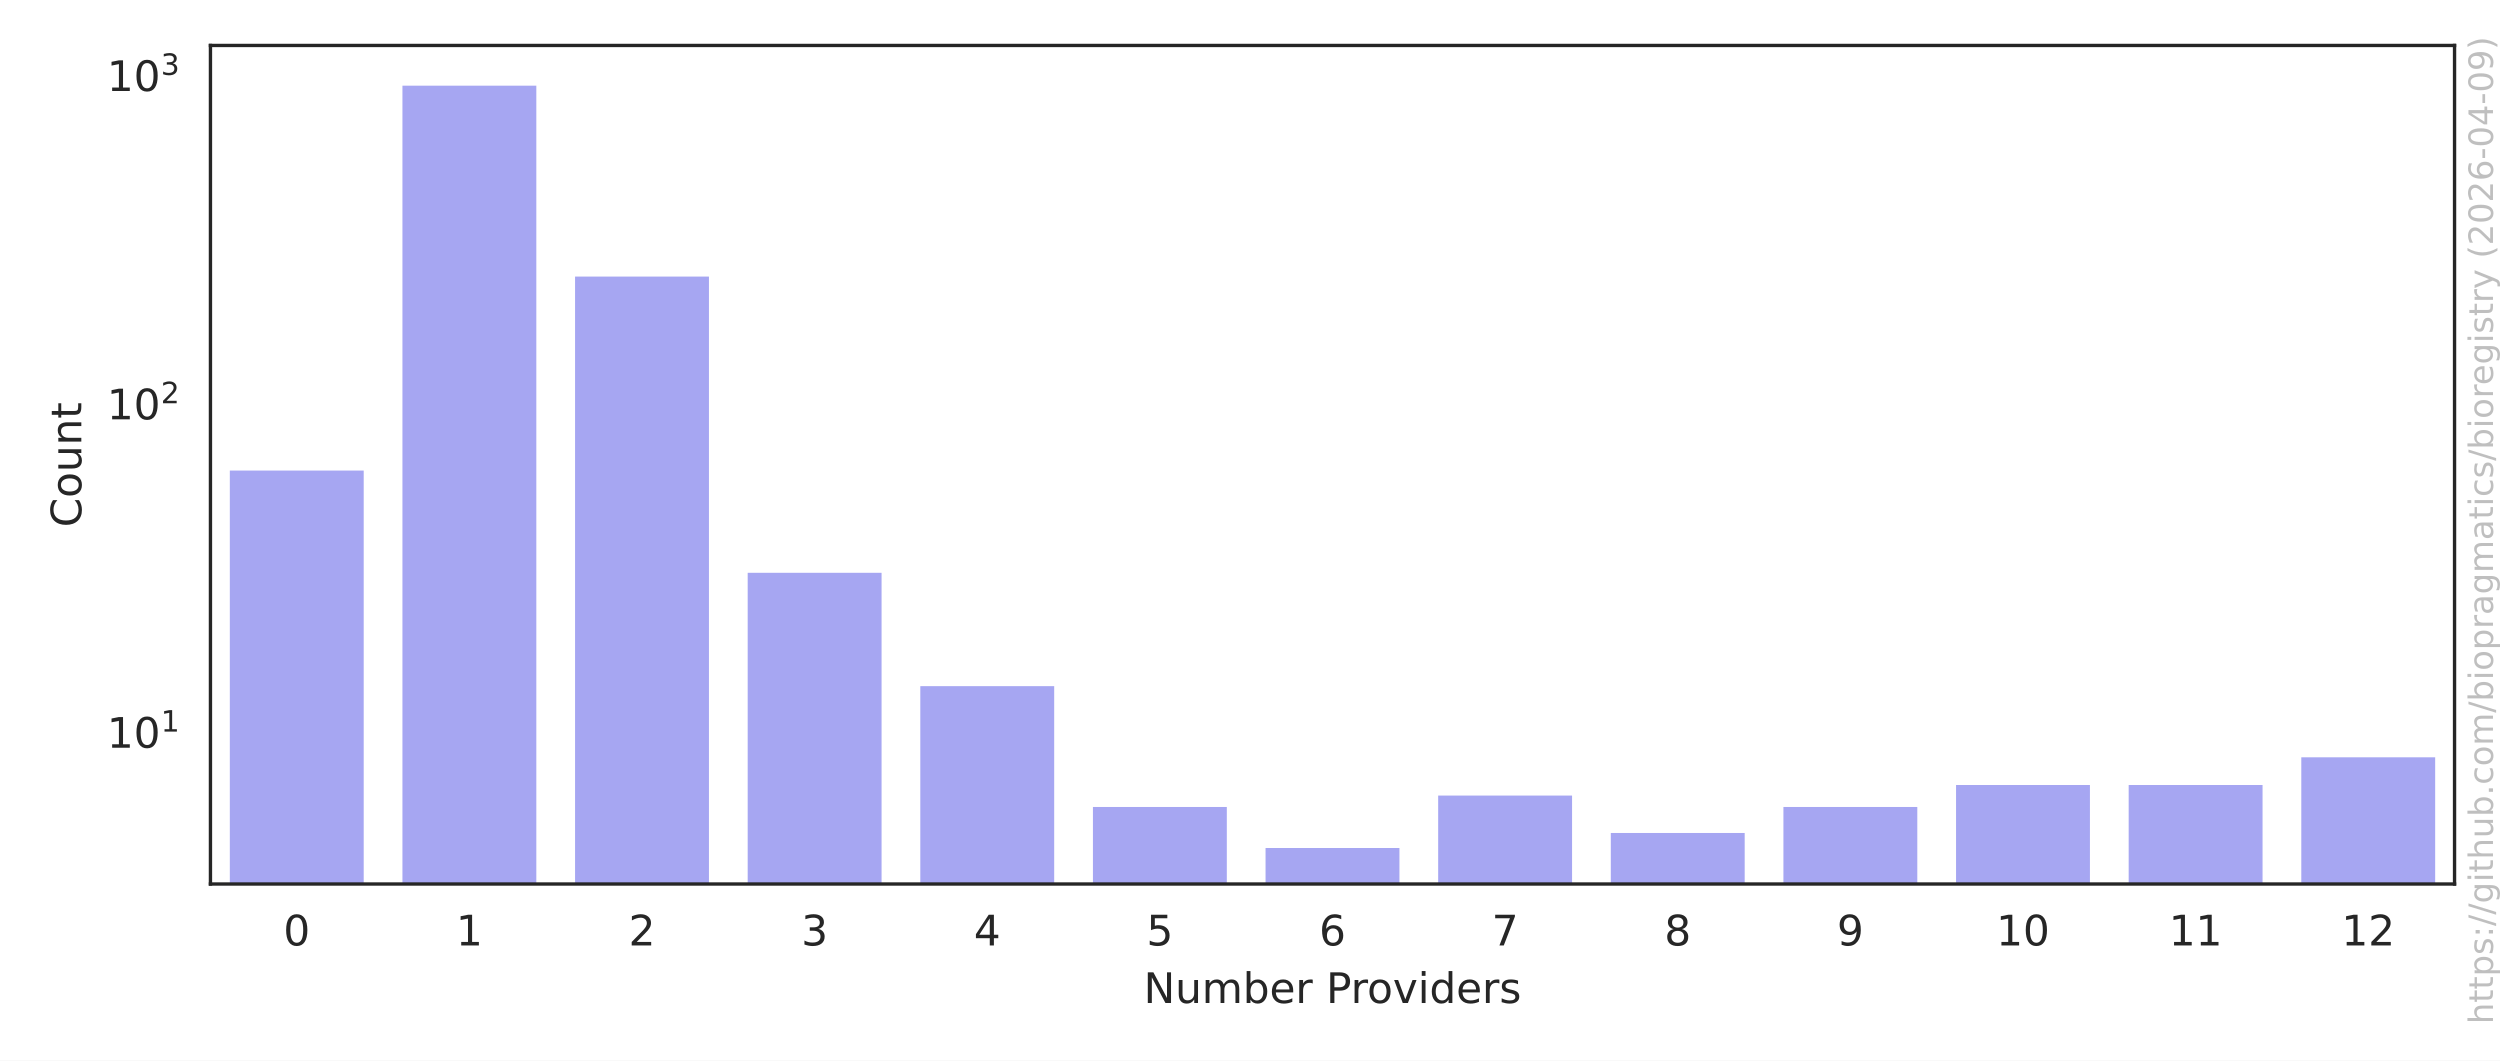
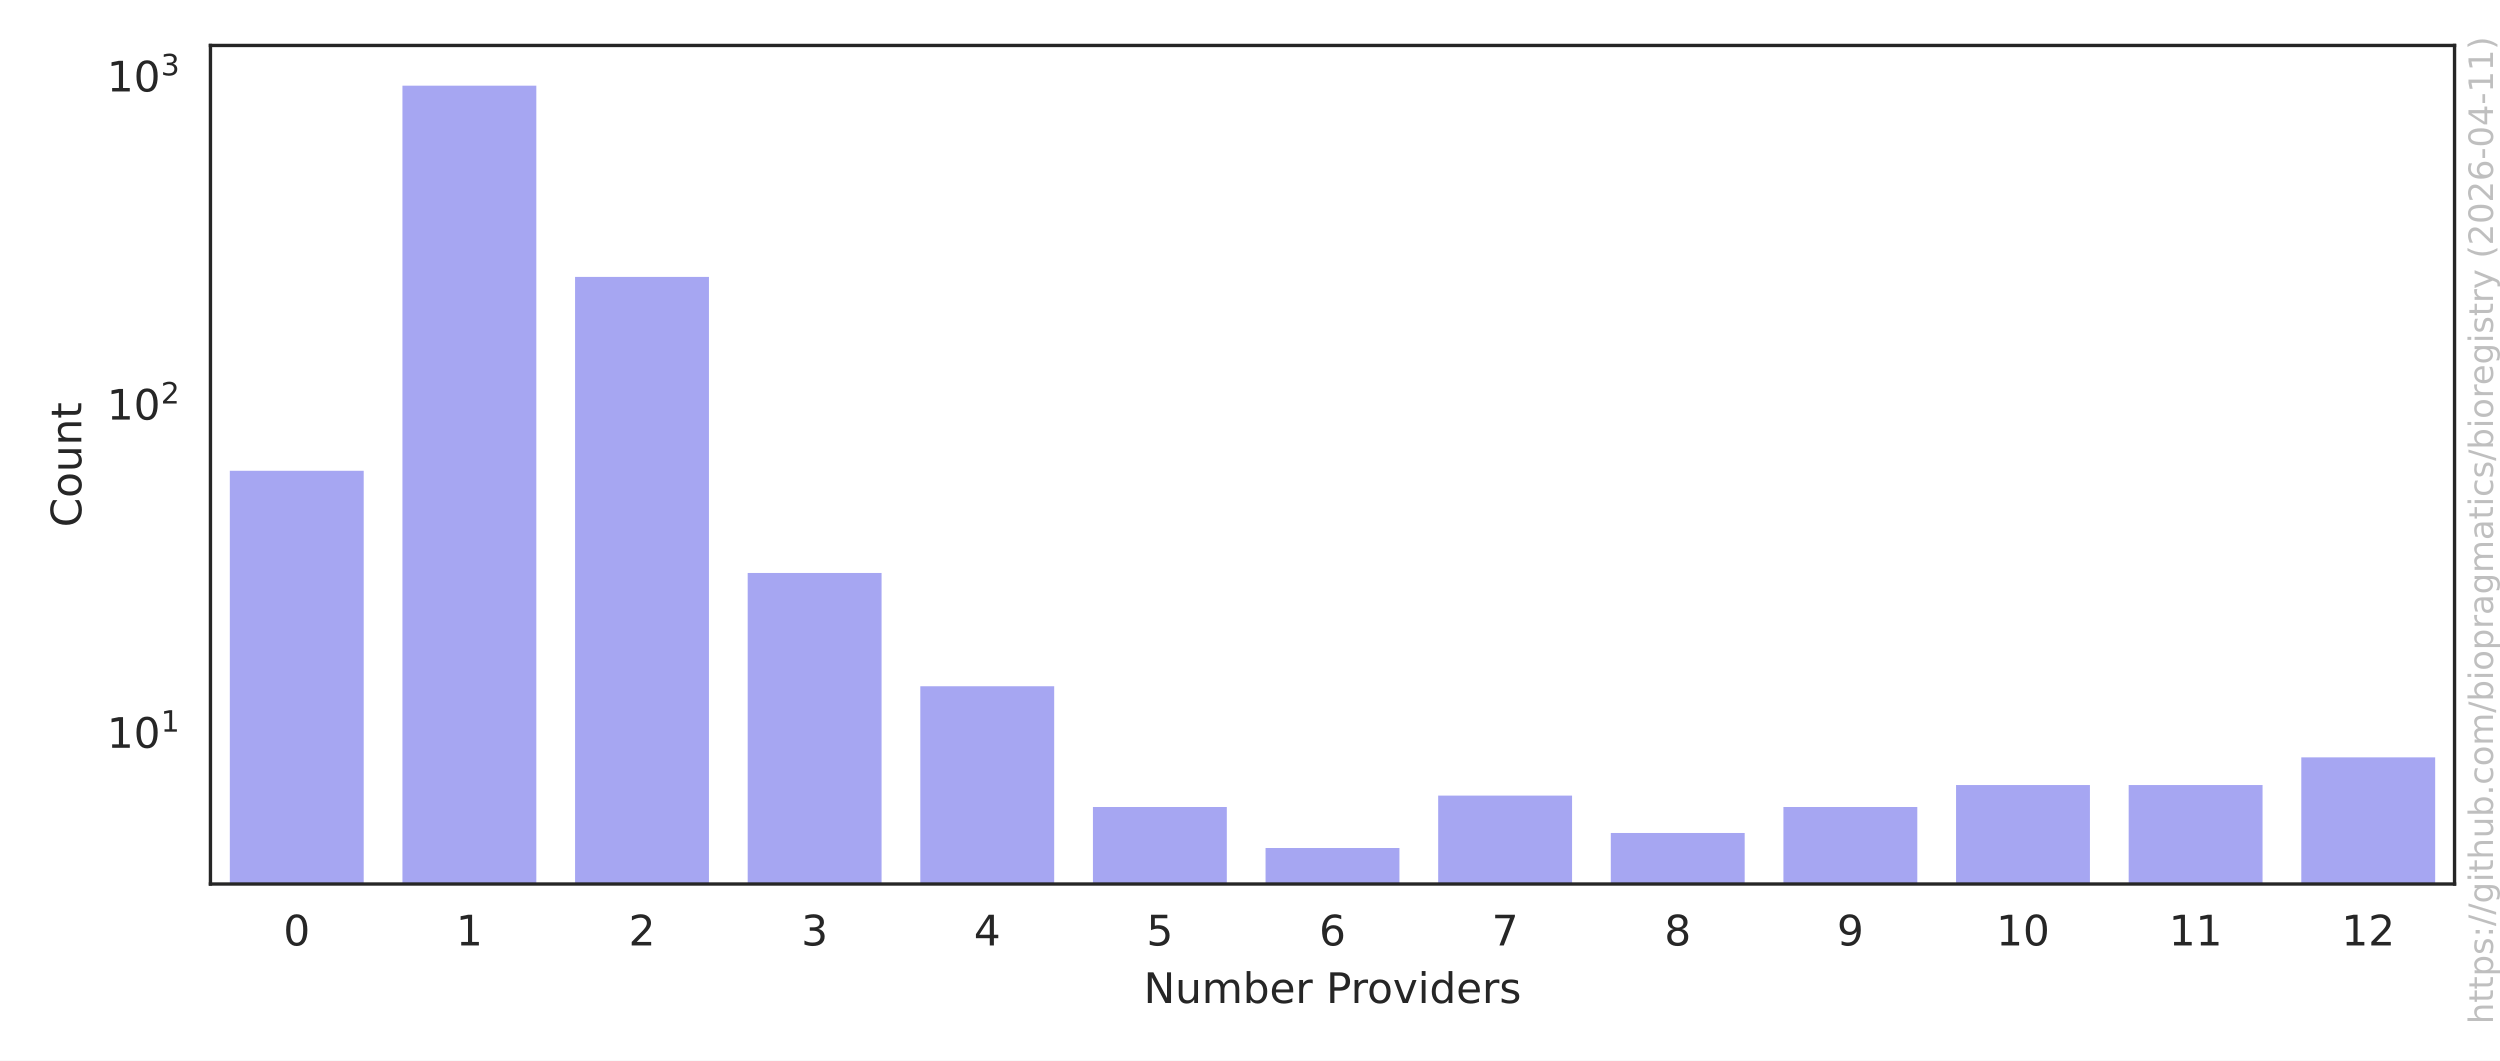
<svg xmlns="http://www.w3.org/2000/svg" xmlns:xlink="http://www.w3.org/1999/xlink" width="594pt" height="252pt" viewBox="0 0 594 252" version="1.1">
  <defs>
    <style type="text/css">*{stroke-linejoin: round; stroke-linecap: butt}</style>
  </defs>
  <g id="figure_1">
    <g id="patch_1">
      <path d="M 0 252  L 594 252  L 594 0  L 0 0  z " style="fill: #ffffff" />
    </g>
    <g id="axes_1">
      <g id="patch_2">
        <path d="M 50.003 210.04  L 583.2 210.04  L 583.2 10.8  L 50.003 10.8  z " style="fill: #ffffff" />
      </g>
      <g id="matplotlib.axis_1">
        <g id="xtick_1">
          <g id="text_1">
            <g style="fill: #262626" transform="translate(67.32902 224.6384) scale(0.1 -0.1)">
              <defs>
                <path id="DejaVuSans-30" d="M 2034 4250  Q 1547 4250 1301 3770  Q 1056 3291 1056 2328  Q 1056 1369 1301 889  Q 1547 409 2034 409  Q 2525 409 2770 889  Q 3016 1369 3016 2328  Q 3016 3291 2770 3770  Q 2525 4250 2034 4250  z M 2034 4750  Q 2819 4750 3233 4129  Q 3647 3509 3647 2328  Q 3647 1150 3233 529  Q 2819 -91 2034 -91  Q 1250 -91 836 529  Q 422 1150 422 2328  Q 422 3509 836 4129  Q 1250 4750 2034 4750  z " transform="scale(0.015625)" />
              </defs>
              <use xlink:href="#DejaVuSans-30" />
            </g>
          </g>
        </g>
        <g id="xtick_2">
          <g id="text_2">
            <g style="fill: #262626" transform="translate(108.3442 224.6384) scale(0.1 -0.1)">
              <defs>
                <path id="DejaVuSans-31" d="M 794 531  L 1825 531  L 1825 4091  L 703 3866  L 703 4441  L 1819 4666  L 2450 4666  L 2450 531  L 3481 531  L 3481 0  L 794 0  L 794 531  z " transform="scale(0.015625)" />
              </defs>
              <use xlink:href="#DejaVuSans-31" />
            </g>
          </g>
        </g>
        <g id="xtick_3">
          <g id="text_3">
            <g style="fill: #262626" transform="translate(149.3594 224.6384) scale(0.1 -0.1)">
              <defs>
                <path id="DejaVuSans-32" d="M 1228 531  L 3431 531  L 3431 0  L 469 0  L 469 531  Q 828 903 1448 1529  Q 2069 2156 2228 2338  Q 2531 2678 2651 2914  Q 2772 3150 2772 3378  Q 2772 3750 2511 3984  Q 2250 4219 1831 4219  Q 1534 4219 1204 4116  Q 875 4013 500 3803  L 500 4441  Q 881 4594 1212 4672  Q 1544 4750 1819 4750  Q 2544 4750 2975 4387  Q 3406 4025 3406 3419  Q 3406 3131 3298 2873  Q 3191 2616 2906 2266  Q 2828 2175 2409 1742  Q 1991 1309 1228 531  z " transform="scale(0.015625)" />
              </defs>
              <use xlink:href="#DejaVuSans-32" />
            </g>
          </g>
        </g>
        <g id="xtick_4">
          <g id="text_4">
            <g style="fill: #262626" transform="translate(190.3746 224.6384) scale(0.1 -0.1)">
              <defs>
                <path id="DejaVuSans-33" d="M 2597 2516  Q 3050 2419 3304 2112  Q 3559 1806 3559 1356  Q 3559 666 3084 287  Q 2609 -91 1734 -91  Q 1441 -91 1130 -33  Q 819 25 488 141  L 488 750  Q 750 597 1062 519  Q 1375 441 1716 441  Q 2309 441 2620 675  Q 2931 909 2931 1356  Q 2931 1769 2642 2001  Q 2353 2234 1838 2234  L 1294 2234  L 1294 2753  L 1863 2753  Q 2328 2753 2575 2939  Q 2822 3125 2822 3475  Q 2822 3834 2567 4026  Q 2313 4219 1838 4219  Q 1578 4219 1281 4162  Q 984 4106 628 3988  L 628 4550  Q 988 4650 1302 4700  Q 1616 4750 1894 4750  Q 2613 4750 3031 4423  Q 3450 4097 3450 3541  Q 3450 3153 3228 2886  Q 3006 2619 2597 2516  z " transform="scale(0.015625)" />
              </defs>
              <use xlink:href="#DejaVuSans-33" />
            </g>
          </g>
        </g>
        <g id="xtick_5">
          <g id="text_5">
            <g style="fill: #262626" transform="translate(231.3897 224.6384) scale(0.1 -0.1)">
              <defs>
                <path id="DejaVuSans-34" d="M 2419 4116  L 825 1625  L 2419 1625  L 2419 4116  z M 2253 4666  L 3047 4666  L 3047 1625  L 3713 1625  L 3713 1100  L 3047 1100  L 3047 0  L 2419 0  L 2419 1100  L 313 1100  L 313 1709  L 2253 4666  z " transform="scale(0.015625)" />
              </defs>
              <use xlink:href="#DejaVuSans-34" />
            </g>
          </g>
        </g>
        <g id="xtick_6">
          <g id="text_6">
            <g style="fill: #262626" transform="translate(272.4049 224.6384) scale(0.1 -0.1)">
              <defs>
                <path id="DejaVuSans-35" d="M 691 4666  L 3169 4666  L 3169 4134  L 1269 4134  L 1269 2991  Q 1406 3038 1543 3061  Q 1681 3084 1819 3084  Q 2600 3084 3056 2656  Q 3513 2228 3513 1497  Q 3513 744 3044 326  Q 2575 -91 1722 -91  Q 1428 -91 1123 -41  Q 819 9 494 109  L 494 744  Q 775 591 1075 516  Q 1375 441 1709 441  Q 2250 441 2565 725  Q 2881 1009 2881 1497  Q 2881 1984 2565 2268  Q 2250 2553 1709 2553  Q 1456 2553 1204 2497  Q 953 2441 691 2322  L 691 4666  z " transform="scale(0.015625)" />
              </defs>
              <use xlink:href="#DejaVuSans-35" />
            </g>
          </g>
        </g>
        <g id="xtick_7">
          <g id="text_7">
            <g style="fill: #262626" transform="translate(313.4201 224.6384) scale(0.1 -0.1)">
              <defs>
                <path id="DejaVuSans-36" d="M 2113 2584  Q 1688 2584 1439 2293  Q 1191 2003 1191 1497  Q 1191 994 1439 701  Q 1688 409 2113 409  Q 2538 409 2786 701  Q 3034 994 3034 1497  Q 3034 2003 2786 2293  Q 2538 2584 2113 2584  z M 3366 4563  L 3366 3988  Q 3128 4100 2886 4159  Q 2644 4219 2406 4219  Q 1781 4219 1451 3797  Q 1122 3375 1075 2522  Q 1259 2794 1537 2939  Q 1816 3084 2150 3084  Q 2853 3084 3261 2657  Q 3669 2231 3669 1497  Q 3669 778 3244 343  Q 2819 -91 2113 -91  Q 1303 -91 875 529  Q 447 1150 447 2328  Q 447 3434 972 4092  Q 1497 4750 2381 4750  Q 2619 4750 2861 4703  Q 3103 4656 3366 4563  z " transform="scale(0.015625)" />
              </defs>
              <use xlink:href="#DejaVuSans-36" />
            </g>
          </g>
        </g>
        <g id="xtick_8">
          <g id="text_8">
            <g style="fill: #262626" transform="translate(354.4353 224.6384) scale(0.1 -0.1)">
              <defs>
                <path id="DejaVuSans-37" d="M 525 4666  L 3525 4666  L 3525 4397  L 1831 0  L 1172 0  L 2766 4134  L 525 4134  L 525 4666  z " transform="scale(0.015625)" />
              </defs>
              <use xlink:href="#DejaVuSans-37" />
            </g>
          </g>
        </g>
        <g id="xtick_9">
          <g id="text_9">
            <g style="fill: #262626" transform="translate(395.4504 224.6384) scale(0.1 -0.1)">
              <defs>
                <path id="DejaVuSans-38" d="M 2034 2216  Q 1584 2216 1326 1975  Q 1069 1734 1069 1313  Q 1069 891 1326 650  Q 1584 409 2034 409  Q 2484 409 2743 651  Q 3003 894 3003 1313  Q 3003 1734 2745 1975  Q 2488 2216 2034 2216  z M 1403 2484  Q 997 2584 770 2862  Q 544 3141 544 3541  Q 544 4100 942 4425  Q 1341 4750 2034 4750  Q 2731 4750 3128 4425  Q 3525 4100 3525 3541  Q 3525 3141 3298 2862  Q 3072 2584 2669 2484  Q 3125 2378 3379 2068  Q 3634 1759 3634 1313  Q 3634 634 3220 271  Q 2806 -91 2034 -91  Q 1263 -91 848 271  Q 434 634 434 1313  Q 434 1759 690 2068  Q 947 2378 1403 2484  z M 1172 3481  Q 1172 3119 1398 2916  Q 1625 2713 2034 2713  Q 2441 2713 2670 2916  Q 2900 3119 2900 3481  Q 2900 3844 2670 4047  Q 2441 4250 2034 4250  Q 1625 4250 1398 4047  Q 1172 3844 1172 3481  z " transform="scale(0.015625)" />
              </defs>
              <use xlink:href="#DejaVuSans-38" />
            </g>
          </g>
        </g>
        <g id="xtick_10">
          <g id="text_10">
            <g style="fill: #262626" transform="translate(436.4656 224.6384) scale(0.1 -0.1)">
              <defs>
                <path id="DejaVuSans-39" d="M 703 97  L 703 672  Q 941 559 1184 500  Q 1428 441 1663 441  Q 2288 441 2617 861  Q 2947 1281 2994 2138  Q 2813 1869 2534 1725  Q 2256 1581 1919 1581  Q 1219 1581 811 2004  Q 403 2428 403 3163  Q 403 3881 828 4315  Q 1253 4750 1959 4750  Q 2769 4750 3195 4129  Q 3622 3509 3622 2328  Q 3622 1225 3098 567  Q 2575 -91 1691 -91  Q 1453 -91 1209 -44  Q 966 3 703 97  z M 1959 2075  Q 2384 2075 2632 2365  Q 2881 2656 2881 3163  Q 2881 3666 2632 3958  Q 2384 4250 1959 4250  Q 1534 4250 1286 3958  Q 1038 3666 1038 3163  Q 1038 2656 1286 2365  Q 1534 2075 1959 2075  z " transform="scale(0.015625)" />
              </defs>
              <use xlink:href="#DejaVuSans-39" />
            </g>
          </g>
        </g>
        <g id="xtick_11">
          <g id="text_11">
            <g style="fill: #262626" transform="translate(474.2996 224.6384) scale(0.1 -0.1)">
              <use xlink:href="#DejaVuSans-31" />
              <use xlink:href="#DejaVuSans-30" transform="translate(63.62305 0)" />
            </g>
          </g>
        </g>
        <g id="xtick_12">
          <g id="text_12">
            <g style="fill: #262626" transform="translate(515.3147 224.6384) scale(0.1 -0.1)">
              <use xlink:href="#DejaVuSans-31" />
              <use xlink:href="#DejaVuSans-31" transform="translate(63.62305 0)" />
            </g>
          </g>
        </g>
        <g id="xtick_13">
          <g id="text_13">
            <g style="fill: #262626" transform="translate(556.3299 224.6384) scale(0.1 -0.1)">
              <use xlink:href="#DejaVuSans-31" />
              <use xlink:href="#DejaVuSans-32" transform="translate(63.62305 0)" />
            </g>
          </g>
        </g>
        <g id="text_14">
          <g style="fill: #262626" transform="translate(271.7373 238.3166) scale(0.1 -0.1)">
            <defs>
              <path id="DejaVuSans-4e" d="M 628 4666  L 1478 4666  L 3547 763  L 3547 4666  L 4159 4666  L 4159 0  L 3309 0  L 1241 3903  L 1241 0  L 628 0  L 628 4666  z " transform="scale(0.015625)" />
              <path id="DejaVuSans-75" d="M 544 1381  L 544 3500  L 1119 3500  L 1119 1403  Q 1119 906 1312 657  Q 1506 409 1894 409  Q 2359 409 2629 706  Q 2900 1003 2900 1516  L 2900 3500  L 3475 3500  L 3475 0  L 2900 0  L 2900 538  Q 2691 219 2414 64  Q 2138 -91 1772 -91  Q 1169 -91 856 284  Q 544 659 544 1381  z M 1991 3584  L 1991 3584  z " transform="scale(0.015625)" />
              <path id="DejaVuSans-6d" d="M 3328 2828  Q 3544 3216 3844 3400  Q 4144 3584 4550 3584  Q 5097 3584 5394 3201  Q 5691 2819 5691 2113  L 5691 0  L 5113 0  L 5113 2094  Q 5113 2597 4934 2840  Q 4756 3084 4391 3084  Q 3944 3084 3684 2787  Q 3425 2491 3425 1978  L 3425 0  L 2847 0  L 2847 2094  Q 2847 2600 2669 2842  Q 2491 3084 2119 3084  Q 1678 3084 1418 2786  Q 1159 2488 1159 1978  L 1159 0  L 581 0  L 581 3500  L 1159 3500  L 1159 2956  Q 1356 3278 1631 3431  Q 1906 3584 2284 3584  Q 2666 3584 2933 3390  Q 3200 3197 3328 2828  z " transform="scale(0.015625)" />
              <path id="DejaVuSans-62" d="M 3116 1747  Q 3116 2381 2855 2742  Q 2594 3103 2138 3103  Q 1681 3103 1420 2742  Q 1159 2381 1159 1747  Q 1159 1113 1420 752  Q 1681 391 2138 391  Q 2594 391 2855 752  Q 3116 1113 3116 1747  z M 1159 2969  Q 1341 3281 1617 3432  Q 1894 3584 2278 3584  Q 2916 3584 3314 3078  Q 3713 2572 3713 1747  Q 3713 922 3314 415  Q 2916 -91 2278 -91  Q 1894 -91 1617 61  Q 1341 213 1159 525  L 1159 0  L 581 0  L 581 4863  L 1159 4863  L 1159 2969  z " transform="scale(0.015625)" />
              <path id="DejaVuSans-65" d="M 3597 1894  L 3597 1613  L 953 1613  Q 991 1019 1311 708  Q 1631 397 2203 397  Q 2534 397 2845 478  Q 3156 559 3463 722  L 3463 178  Q 3153 47 2828 -22  Q 2503 -91 2169 -91  Q 1331 -91 842 396  Q 353 884 353 1716  Q 353 2575 817 3079  Q 1281 3584 2069 3584  Q 2775 3584 3186 3129  Q 3597 2675 3597 1894  z M 3022 2063  Q 3016 2534 2758 2815  Q 2500 3097 2075 3097  Q 1594 3097 1305 2825  Q 1016 2553 972 2059  L 3022 2063  z " transform="scale(0.015625)" />
              <path id="DejaVuSans-72" d="M 2631 2963  Q 2534 3019 2420 3045  Q 2306 3072 2169 3072  Q 1681 3072 1420 2755  Q 1159 2438 1159 1844  L 1159 0  L 581 0  L 581 3500  L 1159 3500  L 1159 2956  Q 1341 3275 1631 3429  Q 1922 3584 2338 3584  Q 2397 3584 2469 3576  Q 2541 3569 2628 3553  L 2631 2963  z " transform="scale(0.015625)" />
              <path id="DejaVuSans-20" transform="scale(0.015625)" />
              <path id="DejaVuSans-50" d="M 1259 4147  L 1259 2394  L 2053 2394  Q 2494 2394 2734 2622  Q 2975 2850 2975 3272  Q 2975 3691 2734 3919  Q 2494 4147 2053 4147  L 1259 4147  z M 628 4666  L 2053 4666  Q 2838 4666 3239 4311  Q 3641 3956 3641 3272  Q 3641 2581 3239 2228  Q 2838 1875 2053 1875  L 1259 1875  L 1259 0  L 628 0  L 628 4666  z " transform="scale(0.015625)" />
              <path id="DejaVuSans-6f" d="M 1959 3097  Q 1497 3097 1228 2736  Q 959 2375 959 1747  Q 959 1119 1226 758  Q 1494 397 1959 397  Q 2419 397 2687 759  Q 2956 1122 2956 1747  Q 2956 2369 2687 2733  Q 2419 3097 1959 3097  z M 1959 3584  Q 2709 3584 3137 3096  Q 3566 2609 3566 1747  Q 3566 888 3137 398  Q 2709 -91 1959 -91  Q 1206 -91 779 398  Q 353 888 353 1747  Q 353 2609 779 3096  Q 1206 3584 1959 3584  z " transform="scale(0.015625)" />
              <path id="DejaVuSans-76" d="M 191 3500  L 800 3500  L 1894 563  L 2988 3500  L 3597 3500  L 2284 0  L 1503 0  L 191 3500  z " transform="scale(0.015625)" />
              <path id="DejaVuSans-69" d="M 603 3500  L 1178 3500  L 1178 0  L 603 0  L 603 3500  z M 603 4863  L 1178 4863  L 1178 4134  L 603 4134  L 603 4863  z " transform="scale(0.015625)" />
              <path id="DejaVuSans-64" d="M 2906 2969  L 2906 4863  L 3481 4863  L 3481 0  L 2906 0  L 2906 525  Q 2725 213 2448 61  Q 2172 -91 1784 -91  Q 1150 -91 751 415  Q 353 922 353 1747  Q 353 2572 751 3078  Q 1150 3584 1784 3584  Q 2172 3584 2448 3432  Q 2725 3281 2906 2969  z M 947 1747  Q 947 1113 1208 752  Q 1469 391 1925 391  Q 2381 391 2643 752  Q 2906 1113 2906 1747  Q 2906 2381 2643 2742  Q 2381 3103 1925 3103  Q 1469 3103 1208 2742  Q 947 2381 947 1747  z " transform="scale(0.015625)" />
              <path id="DejaVuSans-73" d="M 2834 3397  L 2834 2853  Q 2591 2978 2328 3040  Q 2066 3103 1784 3103  Q 1356 3103 1142 2972  Q 928 2841 928 2578  Q 928 2378 1081 2264  Q 1234 2150 1697 2047  L 1894 2003  Q 2506 1872 2764 1633  Q 3022 1394 3022 966  Q 3022 478 2636 193  Q 2250 -91 1575 -91  Q 1294 -91 989 -36  Q 684 19 347 128  L 347 722  Q 666 556 975 473  Q 1284 391 1588 391  Q 1994 391 2212 530  Q 2431 669 2431 922  Q 2431 1156 2273 1281  Q 2116 1406 1581 1522  L 1381 1569  Q 847 1681 609 1914  Q 372 2147 372 2553  Q 372 3047 722 3315  Q 1072 3584 1716 3584  Q 2034 3584 2315 3537  Q 2597 3491 2834 3397  z " transform="scale(0.015625)" />
            </defs>
            <use xlink:href="#DejaVuSans-4e" />
            <use xlink:href="#DejaVuSans-75" transform="translate(74.80469 0)" />
            <use xlink:href="#DejaVuSans-6d" transform="translate(138.1836 0)" />
            <use xlink:href="#DejaVuSans-62" transform="translate(235.5957 0)" />
            <use xlink:href="#DejaVuSans-65" transform="translate(299.0723 0)" />
            <use xlink:href="#DejaVuSans-72" transform="translate(360.5957 0)" />
            <use xlink:href="#DejaVuSans-20" transform="translate(401.709 0)" />
            <use xlink:href="#DejaVuSans-50" transform="translate(433.4961 0)" />
            <use xlink:href="#DejaVuSans-72" transform="translate(492.0488 0)" />
            <use xlink:href="#DejaVuSans-6f" transform="translate(530.9121 0)" />
            <use xlink:href="#DejaVuSans-76" transform="translate(592.0938 0)" />
            <use xlink:href="#DejaVuSans-69" transform="translate(651.2734 0)" />
            <use xlink:href="#DejaVuSans-64" transform="translate(679.0566 0)" />
            <use xlink:href="#DejaVuSans-65" transform="translate(742.5332 0)" />
            <use xlink:href="#DejaVuSans-72" transform="translate(804.0566 0)" />
            <use xlink:href="#DejaVuSans-73" transform="translate(845.1699 0)" />
          </g>
        </g>
      </g>
      <g id="matplotlib.axis_2">
        <g id="ytick_1">
          <g id="text_15">
-             <g style="fill: #262626" transform="translate(25.40269 177.7289) scale(0.1 -0.1)">
+             <g style="fill: #262626" transform="translate(25.40269 177.745) scale(0.1 -0.1)">
              <use xlink:href="#DejaVuSans-31" transform="translate(0 0.684375)" />
              <use xlink:href="#DejaVuSans-30" transform="translate(63.62305 0.684375)" />
              <use xlink:href="#DejaVuSans-31" transform="translate(128.2031 38.96563) scale(0.7)" />
            </g>
          </g>
        </g>
        <g id="ytick_2">
          <g id="text_16">
-             <g style="fill: #262626" transform="translate(25.40269 99.71601) scale(0.1 -0.1)">
+             <g style="fill: #262626" transform="translate(25.40269 99.77833) scale(0.1 -0.1)">
              <use xlink:href="#DejaVuSans-31" transform="translate(0 0.765625)" />
              <use xlink:href="#DejaVuSans-30" transform="translate(63.62305 0.765625)" />
              <use xlink:href="#DejaVuSans-32" transform="translate(128.2031 39.04688) scale(0.7)" />
            </g>
          </g>
        </g>
        <g id="ytick_3">
          <g id="text_17">
-             <g style="fill: #262626" transform="translate(25.40269 21.70307) scale(0.1 -0.1)">
+             <g style="fill: #262626" transform="translate(25.40269 21.81167) scale(0.1 -0.1)">
              <use xlink:href="#DejaVuSans-31" transform="translate(0 0.765625)" />
              <use xlink:href="#DejaVuSans-30" transform="translate(63.62305 0.765625)" />
              <use xlink:href="#DejaVuSans-33" transform="translate(128.2031 39.04688) scale(0.7)" />
            </g>
          </g>
        </g>
        <g id="ytick_4" />
        <g id="ytick_5" />
        <g id="ytick_6" />
        <g id="ytick_7" />
        <g id="ytick_8" />
        <g id="ytick_9" />
        <g id="ytick_10" />
        <g id="ytick_11" />
        <g id="ytick_12" />
        <g id="ytick_13" />
        <g id="ytick_14" />
        <g id="ytick_15" />
        <g id="ytick_16" />
        <g id="ytick_17" />
        <g id="ytick_18" />
        <g id="ytick_19" />
        <g id="ytick_20" />
        <g id="ytick_21" />
        <g id="ytick_22" />
        <g id="ytick_23" />
        <g id="ytick_24" />
        <g id="ytick_25" />
        <g id="text_18">
          <g style="fill: #262626" transform="translate(19.323 125.2684) rotate(-90) scale(0.1 -0.1)">
            <defs>
              <path id="DejaVuSans-43" d="M 4122 4306  L 4122 3641  Q 3803 3938 3442 4084  Q 3081 4231 2675 4231  Q 1875 4231 1450 3742  Q 1025 3253 1025 2328  Q 1025 1406 1450 917  Q 1875 428 2675 428  Q 3081 428 3442 575  Q 3803 722 4122 1019  L 4122 359  Q 3791 134 3420 21  Q 3050 -91 2638 -91  Q 1578 -91 968 557  Q 359 1206 359 2328  Q 359 3453 968 4101  Q 1578 4750 2638 4750  Q 3056 4750 3426 4639  Q 3797 4528 4122 4306  z " transform="scale(0.015625)" />
              <path id="DejaVuSans-6e" d="M 3513 2113  L 3513 0  L 2938 0  L 2938 2094  Q 2938 2591 2744 2837  Q 2550 3084 2163 3084  Q 1697 3084 1428 2787  Q 1159 2491 1159 1978  L 1159 0  L 581 0  L 581 3500  L 1159 3500  L 1159 2956  Q 1366 3272 1645 3428  Q 1925 3584 2291 3584  Q 2894 3584 3203 3211  Q 3513 2838 3513 2113  z " transform="scale(0.015625)" />
              <path id="DejaVuSans-74" d="M 1172 4494  L 1172 3500  L 2356 3500  L 2356 3053  L 1172 3053  L 1172 1153  Q 1172 725 1289 603  Q 1406 481 1766 481  L 2356 481  L 2356 0  L 1766 0  Q 1100 0 847 248  Q 594 497 594 1153  L 594 3053  L 172 3053  L 172 3500  L 594 3500  L 594 4494  L 1172 4494  z " transform="scale(0.015625)" />
            </defs>
            <use xlink:href="#DejaVuSans-43" />
            <use xlink:href="#DejaVuSans-6f" transform="translate(69.82422 0)" />
            <use xlink:href="#DejaVuSans-75" transform="translate(131.0059 0)" />
            <use xlink:href="#DejaVuSans-6e" transform="translate(194.3848 0)" />
            <use xlink:href="#DejaVuSans-74" transform="translate(257.7637 0)" />
          </g>
        </g>
      </g>
      <g id="patch_3">
-         <path d="M 54.104 78264.878  L 86.916 78264.878  L 86.916 111.303  L 54.104 111.303  z " clip-path="url(#p05ede3ad39)" style="fill: #2020df; opacity: 0.4; stroke: #ffffff; stroke-linejoin: miter" />
+         <path d="M 54.104 78218.574  L 86.916 78218.574  L 86.916 111.356  L 54.104 111.356  z " clip-path="url(#p05ede3ad39)" style="fill: #2020df; opacity: 0.4; stroke: #ffffff; stroke-linejoin: miter" />
      </g>
      <g id="patch_4">
-         <path d="M 95.119 78264.878  L 127.932 78264.878  L 127.932 19.856  L 95.119 19.856  z " clip-path="url(#p05ede3ad39)" style="fill: #2020df; opacity: 0.4; stroke: #ffffff; stroke-linejoin: miter" />
+         <path d="M 95.119 78218.574  L 127.932 78218.574  L 127.932 19.856  L 95.119 19.856  z " clip-path="url(#p05ede3ad39)" style="fill: #2020df; opacity: 0.4; stroke: #ffffff; stroke-linejoin: miter" />
      </g>
      <g id="patch_5">
-         <path d="M 136.135 78264.878  L 168.947 78264.878  L 168.947 65.213  L 136.135 65.213  z " clip-path="url(#p05ede3ad39)" style="fill: #2020df; opacity: 0.4; stroke: #ffffff; stroke-linejoin: miter" />
+         <path d="M 136.135 78218.574  L 168.947 78218.574  L 168.947 65.293  L 136.135 65.293  z " clip-path="url(#p05ede3ad39)" style="fill: #2020df; opacity: 0.4; stroke: #ffffff; stroke-linejoin: miter" />
      </g>
      <g id="patch_6">
-         <path d="M 177.15 78264.878  L 209.962 78264.878  L 209.962 135.597  L 177.15 135.597  z " clip-path="url(#p05ede3ad39)" style="fill: #2020df; opacity: 0.4; stroke: #ffffff; stroke-linejoin: miter" />
+         <path d="M 177.15 78218.574  L 209.962 78218.574  L 209.962 135.636  L 177.15 135.636  z " clip-path="url(#p05ede3ad39)" style="fill: #2020df; opacity: 0.4; stroke: #ffffff; stroke-linejoin: miter" />
      </g>
      <g id="patch_7">
-         <path d="M 218.165 78264.878  L 250.977 78264.878  L 250.977 162.53  L 218.165 162.53  z " clip-path="url(#p05ede3ad39)" style="fill: #2020df; opacity: 0.4; stroke: #ffffff; stroke-linejoin: miter" />
+         <path d="M 218.165 78218.574  L 250.977 78218.574  L 250.977 162.553  L 218.165 162.553  z " clip-path="url(#p05ede3ad39)" style="fill: #2020df; opacity: 0.4; stroke: #ffffff; stroke-linejoin: miter" />
      </g>
      <g id="patch_8">
-         <path d="M 259.18 78264.878  L 291.992 78264.878  L 291.992 191.237  L 259.18 191.237  z " clip-path="url(#p05ede3ad39)" style="fill: #2020df; opacity: 0.4; stroke: #ffffff; stroke-linejoin: miter" />
+         <path d="M 259.18 78218.574  L 291.992 78218.574  L 291.992 191.243  L 259.18 191.243  z " clip-path="url(#p05ede3ad39)" style="fill: #2020df; opacity: 0.4; stroke: #ffffff; stroke-linejoin: miter" />
      </g>
      <g id="patch_9">
-         <path d="M 300.195 78264.878  L 333.007 78264.878  L 333.007 200.984  L 300.195 200.984  z " clip-path="url(#p05ede3ad39)" style="fill: #2020df; opacity: 0.4; stroke: #ffffff; stroke-linejoin: miter" />
+         <path d="M 300.195 78218.574  L 333.007 78218.574  L 333.007 200.984  L 300.195 200.984  z " clip-path="url(#p05ede3ad39)" style="fill: #2020df; opacity: 0.4; stroke: #ffffff; stroke-linejoin: miter" />
      </g>
      <g id="patch_10">
-         <path d="M 341.21 78264.878  L 374.023 78264.878  L 374.023 188.525  L 341.21 188.525  z " clip-path="url(#p05ede3ad39)" style="fill: #2020df; opacity: 0.4; stroke: #ffffff; stroke-linejoin: miter" />
+         <path d="M 341.21 78218.574  L 374.023 78218.574  L 374.023 188.532  L 341.21 188.532  z " clip-path="url(#p05ede3ad39)" style="fill: #2020df; opacity: 0.4; stroke: #ffffff; stroke-linejoin: miter" />
      </g>
      <g id="patch_11">
-         <path d="M 382.226 78264.878  L 415.038 78264.878  L 415.038 197.414  L 382.226 197.414  z " clip-path="url(#p05ede3ad39)" style="fill: #2020df; opacity: 0.4; stroke: #ffffff; stroke-linejoin: miter" />
+         <path d="M 382.226 78218.574  L 415.038 78218.574  L 415.038 197.416  L 382.226 197.416  z " clip-path="url(#p05ede3ad39)" style="fill: #2020df; opacity: 0.4; stroke: #ffffff; stroke-linejoin: miter" />
      </g>
      <g id="patch_12">
-         <path d="M 423.241 78264.878  L 456.053 78264.878  L 456.053 191.237  L 423.241 191.237  z " clip-path="url(#p05ede3ad39)" style="fill: #2020df; opacity: 0.4; stroke: #ffffff; stroke-linejoin: miter" />
+         <path d="M 423.241 78218.574  L 456.053 78218.574  L 456.053 191.243  L 423.241 191.243  z " clip-path="url(#p05ede3ad39)" style="fill: #2020df; opacity: 0.4; stroke: #ffffff; stroke-linejoin: miter" />
      </g>
      <g id="patch_13">
-         <path d="M 464.256 78264.878  L 497.068 78264.878  L 497.068 186.014  L 464.256 186.014  z " clip-path="url(#p05ede3ad39)" style="fill: #2020df; opacity: 0.4; stroke: #ffffff; stroke-linejoin: miter" />
+         <path d="M 464.256 78218.574  L 497.068 78218.574  L 497.068 186.023  L 464.256 186.023  z " clip-path="url(#p05ede3ad39)" style="fill: #2020df; opacity: 0.4; stroke: #ffffff; stroke-linejoin: miter" />
      </g>
      <g id="patch_14">
-         <path d="M 505.271 78264.878  L 538.083 78264.878  L 538.083 186.014  L 505.271 186.014  z " clip-path="url(#p05ede3ad39)" style="fill: #2020df; opacity: 0.4; stroke: #ffffff; stroke-linejoin: miter" />
+         <path d="M 505.271 78218.574  L 538.083 78218.574  L 538.083 186.023  L 505.271 186.023  z " clip-path="url(#p05ede3ad39)" style="fill: #2020df; opacity: 0.4; stroke: #ffffff; stroke-linejoin: miter" />
      </g>
      <g id="patch_15">
-         <path d="M 546.286 78264.878  L 579.098 78264.878  L 579.098 179.436  L 546.286 179.436  z " clip-path="url(#p05ede3ad39)" style="fill: #2020df; opacity: 0.4; stroke: #ffffff; stroke-linejoin: miter" />
+         <path d="M 546.286 78218.574  L 579.098 78218.574  L 579.098 179.449  L 546.286 179.449  z " clip-path="url(#p05ede3ad39)" style="fill: #2020df; opacity: 0.4; stroke: #ffffff; stroke-linejoin: miter" />
      </g>
      <g id="patch_16">
        <path d="M 50.003 210.04  L 50.003 10.8  " style="fill: none; stroke: #262626; stroke-width: 0.8; stroke-linejoin: miter; stroke-linecap: square" />
      </g>
      <g id="patch_17">
        <path d="M 583.2 210.04  L 583.2 10.8  " style="fill: none; stroke: #262626; stroke-width: 0.8; stroke-linejoin: miter; stroke-linecap: square" />
      </g>
      <g id="patch_18">
        <path d="M 50.003 210.04  L 583.2 210.04  " style="fill: none; stroke: #262626; stroke-width: 0.8; stroke-linejoin: miter; stroke-linecap: square" />
      </g>
      <g id="patch_19">
        <path d="M 50.003 10.8  L 583.2 10.8  " style="fill: none; stroke: #262626; stroke-width: 0.8; stroke-linejoin: miter; stroke-linecap: square" />
      </g>
    </g>
    <g id="text_19">
      <g style="fill: #808080; opacity: 0.5" transform="translate(592.3362 243.3237) rotate(-90) scale(0.08 -0.08)">
        <defs>
          <path id="DejaVuSans-68" d="M 3513 2113  L 3513 0  L 2938 0  L 2938 2094  Q 2938 2591 2744 2837  Q 2550 3084 2163 3084  Q 1697 3084 1428 2787  Q 1159 2491 1159 1978  L 1159 0  L 581 0  L 581 4863  L 1159 4863  L 1159 2956  Q 1366 3272 1645 3428  Q 1925 3584 2291 3584  Q 2894 3584 3203 3211  Q 3513 2838 3513 2113  z " transform="scale(0.015625)" />
          <path id="DejaVuSans-70" d="M 1159 525  L 1159 -1331  L 581 -1331  L 581 3500  L 1159 3500  L 1159 2969  Q 1341 3281 1617 3432  Q 1894 3584 2278 3584  Q 2916 3584 3314 3078  Q 3713 2572 3713 1747  Q 3713 922 3314 415  Q 2916 -91 2278 -91  Q 1894 -91 1617 61  Q 1341 213 1159 525  z M 3116 1747  Q 3116 2381 2855 2742  Q 2594 3103 2138 3103  Q 1681 3103 1420 2742  Q 1159 2381 1159 1747  Q 1159 1113 1420 752  Q 1681 391 2138 391  Q 2594 391 2855 752  Q 3116 1113 3116 1747  z " transform="scale(0.015625)" />
          <path id="DejaVuSans-3a" d="M 750 794  L 1409 794  L 1409 0  L 750 0  L 750 794  z M 750 3309  L 1409 3309  L 1409 2516  L 750 2516  L 750 3309  z " transform="scale(0.015625)" />
          <path id="DejaVuSans-2f" d="M 1625 4666  L 2156 4666  L 531 -594  L 0 -594  L 1625 4666  z " transform="scale(0.015625)" />
          <path id="DejaVuSans-67" d="M 2906 1791  Q 2906 2416 2648 2759  Q 2391 3103 1925 3103  Q 1463 3103 1205 2759  Q 947 2416 947 1791  Q 947 1169 1205 825  Q 1463 481 1925 481  Q 2391 481 2648 825  Q 2906 1169 2906 1791  z M 3481 434  Q 3481 -459 3084 -895  Q 2688 -1331 1869 -1331  Q 1566 -1331 1297 -1286  Q 1028 -1241 775 -1147  L 775 -588  Q 1028 -725 1275 -790  Q 1522 -856 1778 -856  Q 2344 -856 2625 -561  Q 2906 -266 2906 331  L 2906 616  Q 2728 306 2450 153  Q 2172 0 1784 0  Q 1141 0 747 490  Q 353 981 353 1791  Q 353 2603 747 3093  Q 1141 3584 1784 3584  Q 2172 3584 2450 3431  Q 2728 3278 2906 2969  L 2906 3500  L 3481 3500  L 3481 434  z " transform="scale(0.015625)" />
          <path id="DejaVuSans-2e" d="M 684 794  L 1344 794  L 1344 0  L 684 0  L 684 794  z " transform="scale(0.015625)" />
          <path id="DejaVuSans-63" d="M 3122 3366  L 3122 2828  Q 2878 2963 2633 3030  Q 2388 3097 2138 3097  Q 1578 3097 1268 2742  Q 959 2388 959 1747  Q 959 1106 1268 751  Q 1578 397 2138 397  Q 2388 397 2633 464  Q 2878 531 3122 666  L 3122 134  Q 2881 22 2623 -34  Q 2366 -91 2075 -91  Q 1284 -91 818 406  Q 353 903 353 1747  Q 353 2603 823 3093  Q 1294 3584 2113 3584  Q 2378 3584 2631 3529  Q 2884 3475 3122 3366  z " transform="scale(0.015625)" />
          <path id="DejaVuSans-61" d="M 2194 1759  Q 1497 1759 1228 1600  Q 959 1441 959 1056  Q 959 750 1161 570  Q 1363 391 1709 391  Q 2188 391 2477 730  Q 2766 1069 2766 1631  L 2766 1759  L 2194 1759  z M 3341 1997  L 3341 0  L 2766 0  L 2766 531  Q 2569 213 2275 61  Q 1981 -91 1556 -91  Q 1019 -91 701 211  Q 384 513 384 1019  Q 384 1609 779 1909  Q 1175 2209 1959 2209  L 2766 2209  L 2766 2266  Q 2766 2663 2505 2880  Q 2244 3097 1772 3097  Q 1472 3097 1187 3025  Q 903 2953 641 2809  L 641 3341  Q 956 3463 1253 3523  Q 1550 3584 1831 3584  Q 2591 3584 2966 3190  Q 3341 2797 3341 1997  z " transform="scale(0.015625)" />
          <path id="DejaVuSans-79" d="M 2059 -325  Q 1816 -950 1584 -1140  Q 1353 -1331 966 -1331  L 506 -1331  L 506 -850  L 844 -850  Q 1081 -850 1212 -737  Q 1344 -625 1503 -206  L 1606 56  L 191 3500  L 800 3500  L 1894 763  L 2988 3500  L 3597 3500  L 2059 -325  z " transform="scale(0.015625)" />
          <path id="DejaVuSans-28" d="M 1984 4856  Q 1566 4138 1362 3434  Q 1159 2731 1159 2009  Q 1159 1288 1364 580  Q 1569 -128 1984 -844  L 1484 -844  Q 1016 -109 783 600  Q 550 1309 550 2009  Q 550 2706 781 3412  Q 1013 4119 1484 4856  L 1984 4856  z " transform="scale(0.015625)" />
          <path id="DejaVuSans-2d" d="M 313 2009  L 1997 2009  L 1997 1497  L 313 1497  L 313 2009  z " transform="scale(0.015625)" />
          <path id="DejaVuSans-29" d="M 513 4856  L 1013 4856  Q 1481 4119 1714 3412  Q 1947 2706 1947 2009  Q 1947 1309 1714 600  Q 1481 -109 1013 -844  L 513 -844  Q 928 -128 1133 580  Q 1338 1288 1338 2009  Q 1338 2731 1133 3434  Q 928 4138 513 4856  z " transform="scale(0.015625)" />
        </defs>
        <use xlink:href="#DejaVuSans-68" />
        <use xlink:href="#DejaVuSans-74" transform="translate(63.37891 0)" />
        <use xlink:href="#DejaVuSans-74" transform="translate(102.5879 0)" />
        <use xlink:href="#DejaVuSans-70" transform="translate(141.7969 0)" />
        <use xlink:href="#DejaVuSans-73" transform="translate(205.2734 0)" />
        <use xlink:href="#DejaVuSans-3a" transform="translate(257.373 0)" />
        <use xlink:href="#DejaVuSans-2f" transform="translate(291.0645 0)" />
        <use xlink:href="#DejaVuSans-2f" transform="translate(324.7559 0)" />
        <use xlink:href="#DejaVuSans-67" transform="translate(358.4473 0)" />
        <use xlink:href="#DejaVuSans-69" transform="translate(421.9238 0)" />
        <use xlink:href="#DejaVuSans-74" transform="translate(449.707 0)" />
        <use xlink:href="#DejaVuSans-68" transform="translate(488.916 0)" />
        <use xlink:href="#DejaVuSans-75" transform="translate(552.2949 0)" />
        <use xlink:href="#DejaVuSans-62" transform="translate(615.6738 0)" />
        <use xlink:href="#DejaVuSans-2e" transform="translate(679.1504 0)" />
        <use xlink:href="#DejaVuSans-63" transform="translate(710.9375 0)" />
        <use xlink:href="#DejaVuSans-6f" transform="translate(765.918 0)" />
        <use xlink:href="#DejaVuSans-6d" transform="translate(827.0996 0)" />
        <use xlink:href="#DejaVuSans-2f" transform="translate(924.5117 0)" />
        <use xlink:href="#DejaVuSans-62" transform="translate(958.2031 0)" />
        <use xlink:href="#DejaVuSans-69" transform="translate(1021.68 0)" />
        <use xlink:href="#DejaVuSans-6f" transform="translate(1049.463 0)" />
        <use xlink:href="#DejaVuSans-70" transform="translate(1110.645 0)" />
        <use xlink:href="#DejaVuSans-72" transform="translate(1174.121 0)" />
        <use xlink:href="#DejaVuSans-61" transform="translate(1215.234 0)" />
        <use xlink:href="#DejaVuSans-67" transform="translate(1276.514 0)" />
        <use xlink:href="#DejaVuSans-6d" transform="translate(1339.99 0)" />
        <use xlink:href="#DejaVuSans-61" transform="translate(1437.402 0)" />
        <use xlink:href="#DejaVuSans-74" transform="translate(1498.682 0)" />
        <use xlink:href="#DejaVuSans-69" transform="translate(1537.891 0)" />
        <use xlink:href="#DejaVuSans-63" transform="translate(1565.674 0)" />
        <use xlink:href="#DejaVuSans-73" transform="translate(1620.654 0)" />
        <use xlink:href="#DejaVuSans-2f" transform="translate(1672.754 0)" />
        <use xlink:href="#DejaVuSans-62" transform="translate(1706.445 0)" />
        <use xlink:href="#DejaVuSans-69" transform="translate(1769.922 0)" />
        <use xlink:href="#DejaVuSans-6f" transform="translate(1797.705 0)" />
        <use xlink:href="#DejaVuSans-72" transform="translate(1858.887 0)" />
        <use xlink:href="#DejaVuSans-65" transform="translate(1897.75 0)" />
        <use xlink:href="#DejaVuSans-67" transform="translate(1959.273 0)" />
        <use xlink:href="#DejaVuSans-69" transform="translate(2022.75 0)" />
        <use xlink:href="#DejaVuSans-73" transform="translate(2050.533 0)" />
        <use xlink:href="#DejaVuSans-74" transform="translate(2102.633 0)" />
        <use xlink:href="#DejaVuSans-72" transform="translate(2141.842 0)" />
        <use xlink:href="#DejaVuSans-79" transform="translate(2182.955 0)" />
        <use xlink:href="#DejaVuSans-20" transform="translate(2242.135 0)" />
        <use xlink:href="#DejaVuSans-28" transform="translate(2273.922 0)" />
        <use xlink:href="#DejaVuSans-32" transform="translate(2312.936 0)" />
        <use xlink:href="#DejaVuSans-30" transform="translate(2376.559 0)" />
        <use xlink:href="#DejaVuSans-32" transform="translate(2440.182 0)" />
        <use xlink:href="#DejaVuSans-36" transform="translate(2503.805 0)" />
        <use xlink:href="#DejaVuSans-2d" transform="translate(2567.428 0)" />
        <use xlink:href="#DejaVuSans-30" transform="translate(2603.512 0)" />
        <use xlink:href="#DejaVuSans-34" transform="translate(2667.135 0)" />
        <use xlink:href="#DejaVuSans-2d" transform="translate(2730.758 0)" />
-         <use xlink:href="#DejaVuSans-30" transform="translate(2766.842 0)" />
-         <use xlink:href="#DejaVuSans-39" transform="translate(2830.465 0)" />
+         <use xlink:href="#DejaVuSans-31" transform="translate(2766.842 0)" />
+         <use xlink:href="#DejaVuSans-31" transform="translate(2830.465 0)" />
        <use xlink:href="#DejaVuSans-29" transform="translate(2894.088 0)" />
      </g>
    </g>
  </g>
  <defs>
    <clipPath id="p05ede3ad39">
      <rect x="50.003" y="10.8" width="533.197" height="199.24" />
    </clipPath>
  </defs>
</svg>
